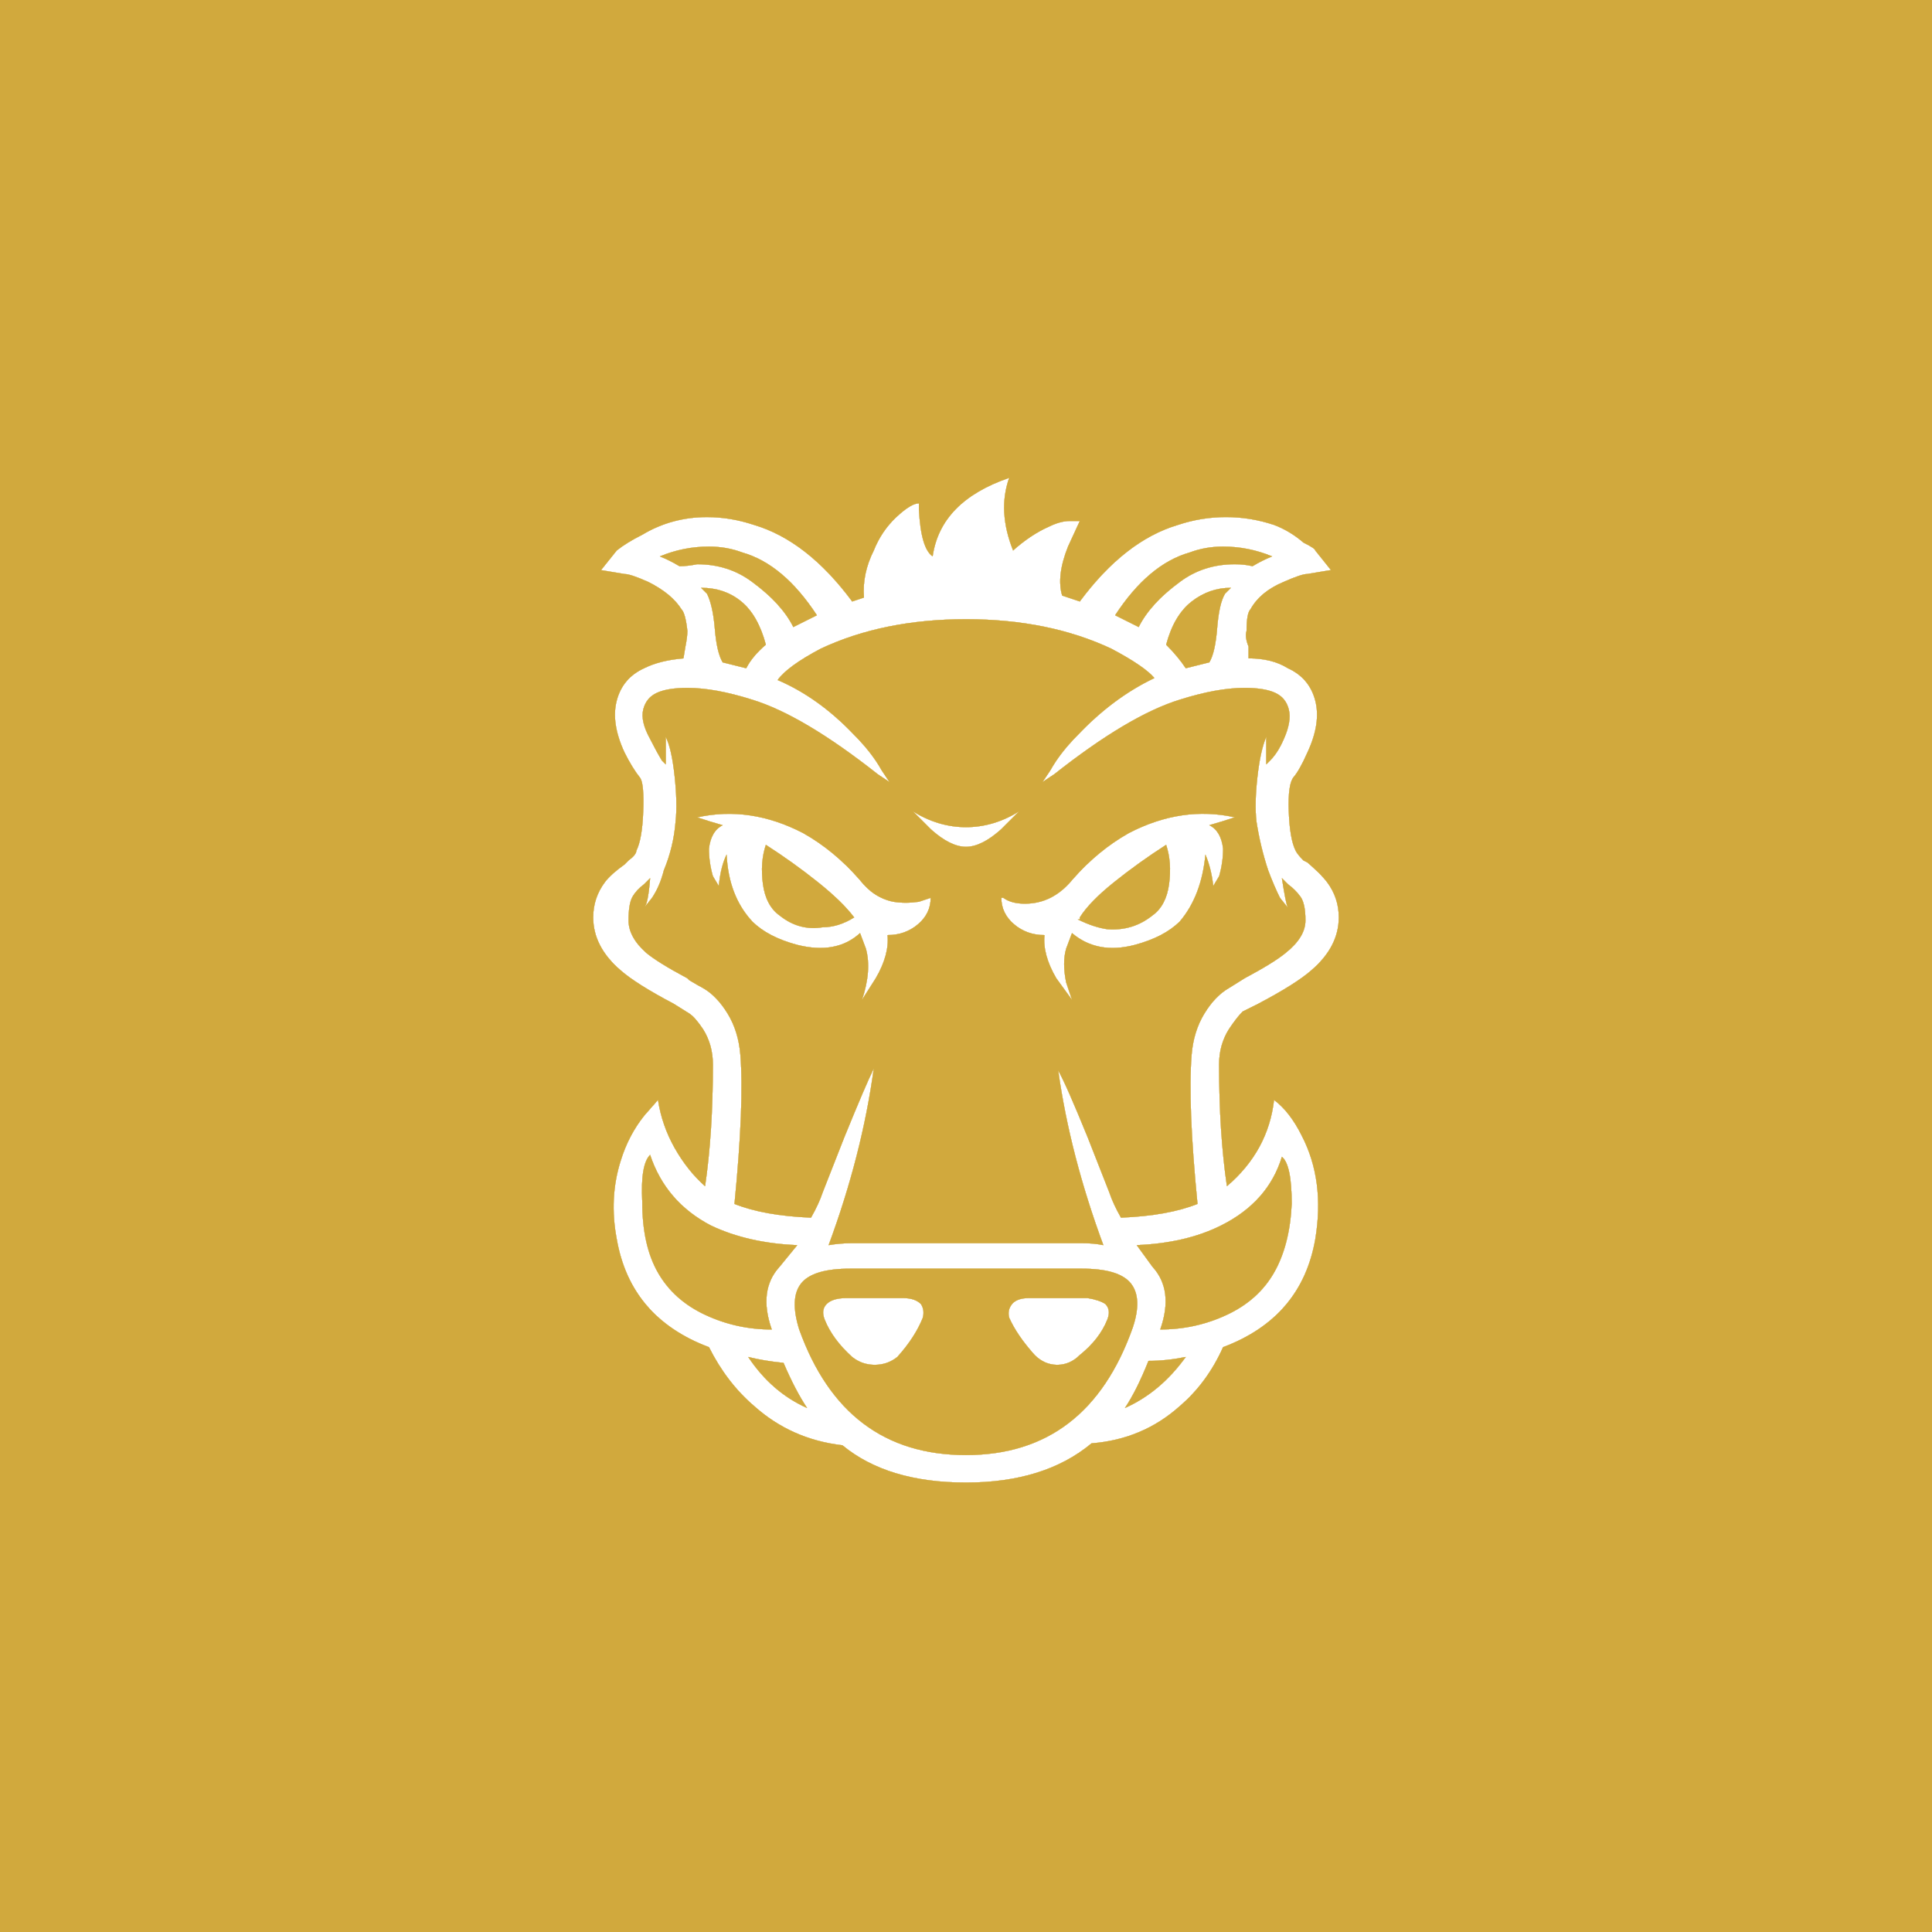
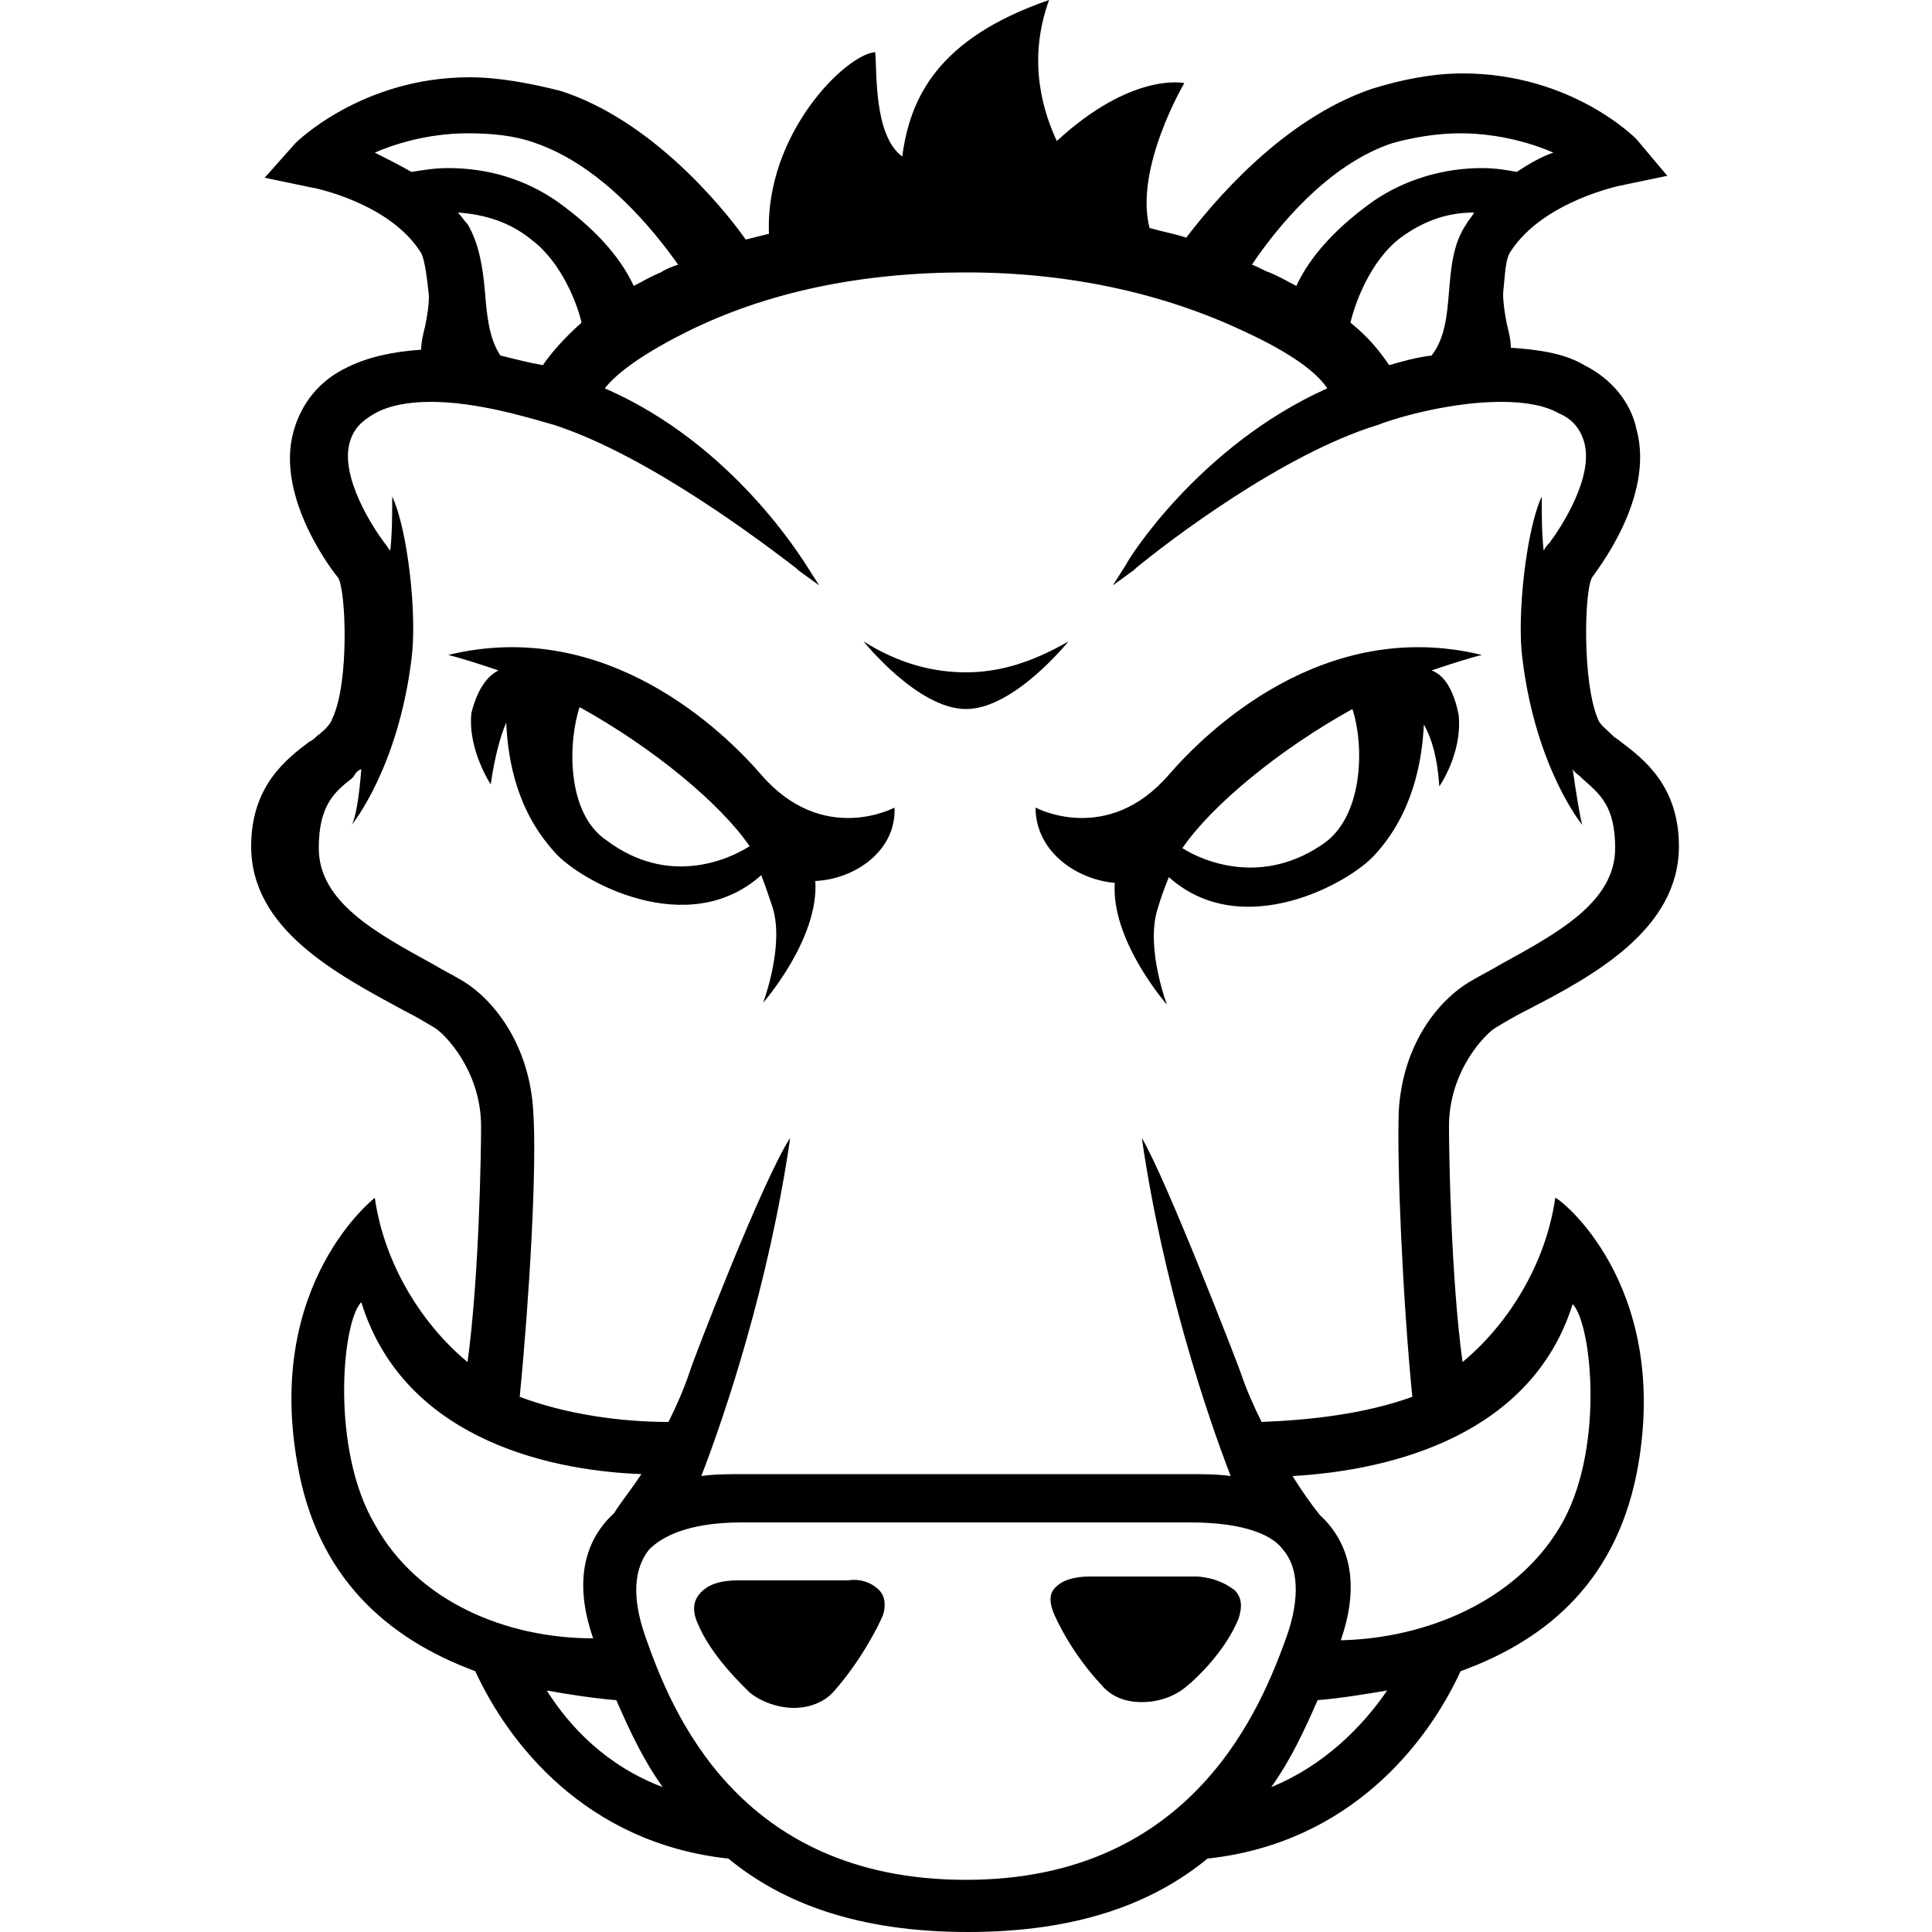
- <svg xmlns="http://www.w3.org/2000/svg" version="1.1" id="Capa_1" x="0px" y="0px" width="100px" height="100px" viewBox="0 0 100 100" enable-background="new 0 0 100 100" xml:space="preserve">
-   <defs>
-     <filter id="Adobe_OpacityMaskFilter" filterUnits="userSpaceOnUse" x="0" y="0" width="100" height="100">
-       <feFlood style="flood-color:white;flood-opacity:1" result="back" />
-       <feBlend in="SourceGraphic" in2="back" mode="normal" />
-     </filter>
-   </defs>
-   <mask maskUnits="userSpaceOnUse" x="0" y="0" width="100" height="100" id="SVGID_1_">
-     <g filter="url(#Adobe_OpacityMaskFilter)">
-       <g>
-         <path d="M65.945,56.932c0.542,0.406,1.016,1.016,1.422,1.828c0.813,1.558,1.05,3.352,0.711,5.383     c-0.474,2.708-2.065,4.57-4.773,5.586c-0.542,1.219-1.286,2.234-2.234,3.047c-1.286,1.151-2.81,1.794-4.57,1.93     c-1.625,1.354-3.792,2.031-6.5,2.031s-4.841-0.644-6.398-1.93c-1.761-0.203-3.284-0.88-4.57-2.031     c-0.948-0.813-1.727-1.828-2.336-3.047c-2.708-1.016-4.3-2.878-4.773-5.586c-0.271-1.422-0.203-2.776,0.203-4.063     c0.271-0.88,0.677-1.659,1.219-2.336l0.711-0.813c0.136,0.88,0.423,1.71,0.863,2.488s0.965,1.438,1.574,1.98     c0.271-1.828,0.406-3.927,0.406-6.297c0-0.678-0.169-1.287-0.508-1.828c-0.271-0.406-0.508-0.678-0.711-0.813l-0.813-0.508     c-1.286-0.678-2.2-1.252-2.742-1.727c-0.948-0.813-1.422-1.727-1.422-2.742c0-0.677,0.203-1.287,0.609-1.828     c0.203-0.271,0.542-0.576,1.016-0.914l0.203-0.203c0.271-0.203,0.406-0.373,0.406-0.508c0.203-0.406,0.321-1.083,0.355-2.031     s-0.017-1.523-0.152-1.727c-0.271-0.338-0.542-0.779-0.813-1.32c-0.474-1.016-0.609-1.913-0.406-2.691s0.677-1.337,1.422-1.676     c0.542-0.271,1.219-0.44,2.031-0.508l0.102-0.609c0.067-0.338,0.102-0.609,0.102-0.813c-0.067-0.609-0.169-0.982-0.305-1.117     c-0.339-0.542-0.914-1.016-1.727-1.422c-0.609-0.271-1.016-0.406-1.219-0.406l-1.219-0.203l0.813-1.016     c0.339-0.271,0.778-0.542,1.32-0.813c1.016-0.609,2.133-0.914,3.352-0.914c0.813,0,1.625,0.135,2.438,0.406     c1.828,0.542,3.521,1.862,5.078,3.961l0.609-0.203c-0.067-0.813,0.102-1.625,0.508-2.438c0.271-0.677,0.66-1.252,1.168-1.727     s0.897-0.711,1.168-0.711v0.305c0.067,1.354,0.305,2.167,0.711,2.438c0.271-1.896,1.591-3.25,3.961-4.063     c-0.406,1.151-0.339,2.404,0.203,3.758c0.609-0.542,1.219-0.948,1.828-1.219c0.406-0.203,0.778-0.305,1.117-0.305h0.508     l-0.609,1.32c-0.406,1.016-0.508,1.862-0.305,2.539l0.914,0.305c1.558-2.099,3.25-3.419,5.078-3.961     c0.813-0.271,1.642-0.406,2.488-0.406s1.676,0.135,2.488,0.406c0.542,0.203,1.05,0.508,1.523,0.914     c0.406,0.203,0.609,0.338,0.609,0.406l0.813,1.016l-1.219,0.203c-0.203,0-0.609,0.135-1.219,0.406     c-0.813,0.338-1.388,0.813-1.727,1.422c-0.136,0.135-0.203,0.508-0.203,1.117c-0.067,0.203-0.034,0.474,0.102,0.813v0.609     c0.813,0,1.489,0.169,2.031,0.508c0.745,0.338,1.219,0.897,1.422,1.676s0.067,1.676-0.406,2.691     c-0.271,0.609-0.508,1.033-0.711,1.27s-0.288,0.83-0.254,1.777s0.152,1.625,0.355,2.031c0.067,0.135,0.203,0.305,0.406,0.508     l0.203,0.102c0.474,0.406,0.813,0.745,1.016,1.016c0.406,0.542,0.609,1.151,0.609,1.828c0,1.016-0.474,1.93-1.422,2.742     c-0.542,0.474-1.456,1.049-2.742,1.727l-0.813,0.406c-0.203,0.203-0.44,0.508-0.711,0.914c-0.339,0.541-0.508,1.15-0.508,1.828     c0,2.37,0.136,4.469,0.406,6.297C64.93,60.182,65.742,58.692,65.945,56.932z M36.391,51.143c0.474,0.271,0.897,0.711,1.27,1.32     s0.593,1.32,0.66,2.133c0.136,1.692,0.034,4.266-0.305,7.719c1.016,0.406,2.336,0.644,3.961,0.711     c0.271-0.474,0.474-0.914,0.609-1.32l1.117-2.844c0.745-1.828,1.253-3.013,1.523-3.555c-0.406,2.979-1.185,6.026-2.336,9.141     c0.406-0.067,0.813-0.102,1.219-0.102h11.883c0.406,0,0.778,0.034,1.117,0.102c-1.151-3.114-1.93-6.128-2.336-9.039     c0.271,0.474,0.778,1.625,1.523,3.453l1.117,2.844c0.136,0.406,0.339,0.847,0.609,1.32c1.625-0.067,2.945-0.305,3.961-0.711     c-0.339-3.453-0.44-6.026-0.305-7.719c0.067-0.813,0.288-1.523,0.66-2.133s0.796-1.049,1.27-1.32l0.813-0.508     c1.016-0.542,1.727-0.982,2.133-1.32c0.677-0.542,1.016-1.1,1.016-1.676s-0.085-0.982-0.254-1.219s-0.39-0.457-0.66-0.66     l-0.305-0.305c0.136,0.88,0.237,1.388,0.305,1.523l-0.406-0.508c-0.203-0.406-0.406-0.88-0.609-1.422     c-0.271-0.813-0.474-1.659-0.609-2.539c-0.067-0.609-0.051-1.371,0.051-2.285s0.254-1.608,0.457-2.082v1.422l0.203-0.203     c0.271-0.271,0.508-0.643,0.711-1.117c0.271-0.609,0.355-1.117,0.254-1.523s-0.339-0.694-0.711-0.863s-0.897-0.254-1.574-0.254     c-0.948,0-2.065,0.203-3.352,0.609c-1.761,0.542-3.927,1.828-6.5,3.859l-0.609,0.406l0.406-0.609     c0.339-0.609,0.813-1.219,1.422-1.828c1.219-1.287,2.539-2.268,3.961-2.945c-0.339-0.406-1.083-0.914-2.234-1.523     c-2.167-1.016-4.672-1.523-7.516-1.523s-5.349,0.508-7.516,1.523c-1.151,0.609-1.896,1.151-2.234,1.625     c1.422,0.609,2.742,1.557,3.961,2.844c0.609,0.609,1.083,1.219,1.422,1.828l0.406,0.609l-0.609-0.406     c-2.573-2.031-4.739-3.318-6.5-3.859c-1.286-0.406-2.403-0.609-3.352-0.609c-0.677,0-1.202,0.084-1.574,0.254     s-0.609,0.457-0.711,0.863s0.017,0.914,0.355,1.523c0.203,0.406,0.406,0.779,0.609,1.117l0.203,0.203v-1.422     c0.203,0.406,0.355,1.083,0.457,2.031s0.118,1.727,0.051,2.336c-0.067,0.88-0.271,1.727-0.609,2.539     c-0.136,0.542-0.339,1.016-0.609,1.422l-0.406,0.508c0.136-0.135,0.237-0.643,0.305-1.523l-0.305,0.305     c-0.271,0.203-0.474,0.423-0.609,0.66s-0.203,0.643-0.203,1.219s0.305,1.134,0.914,1.676c0.406,0.338,1.117,0.779,2.133,1.32     l0.102,0.102C36.019,50.939,36.255,51.074,36.391,51.143z M34.055,65.869c0.542,0.948,1.354,1.676,2.438,2.184     s2.234,0.762,3.453,0.762c-0.474-1.354-0.339-2.438,0.406-3.25l0.914-1.117c-1.692-0.067-3.183-0.406-4.469-1.016     c-1.558-0.813-2.606-2.031-3.148-3.656c-0.339,0.339-0.474,1.151-0.406,2.438C33.242,63.702,33.513,64.921,34.055,65.869z      M35.172,29.307c0.271,0,0.575-0.034,0.914-0.102c1.083,0,2.031,0.305,2.844,0.914c1.016,0.745,1.727,1.523,2.133,2.336     l1.219-0.609c-1.151-1.76-2.438-2.844-3.859-3.25c-0.542-0.203-1.117-0.305-1.727-0.305c-0.88,0-1.727,0.169-2.539,0.508     C34.495,28.934,34.833,29.104,35.172,29.307z M36.695,43.932c0.067-0.609,0.305-1.016,0.711-1.219     c-0.474-0.135-0.914-0.271-1.32-0.406c1.828-0.406,3.656-0.135,5.484,0.813c1.083,0.609,2.065,1.422,2.945,2.438     c0.474,0.609,1.05,0.982,1.727,1.117c0.406,0.068,0.847,0.068,1.32,0l0.609-0.203c0,0.542-0.22,0.999-0.66,1.371     S46.547,48.4,45.938,48.4c0.067,0.677-0.136,1.422-0.609,2.234l-0.711,1.117c0.339-1.016,0.406-1.896,0.203-2.641l-0.305-0.813     c-0.813,0.745-1.896,0.948-3.25,0.609c-1.016-0.271-1.794-0.677-2.336-1.219c-0.813-0.88-1.253-2.031-1.32-3.453     c-0.203,0.406-0.339,0.948-0.406,1.625l-0.305-0.508C36.763,44.879,36.695,44.406,36.695,43.932z M39.641,33.369     c-0.271-1.016-0.694-1.76-1.27-2.234s-1.27-0.711-2.082-0.711l0.305,0.305c0.203,0.406,0.339,1.016,0.406,1.828     s0.203,1.388,0.406,1.727l1.219,0.305C38.828,34.182,39.167,33.775,39.641,33.369z M38.727,70.236     c0.813,1.219,1.828,2.099,3.047,2.641c-0.406-0.609-0.813-1.388-1.219-2.336C39.878,70.474,39.269,70.372,38.727,70.236z      M39.641,43.729c-0.203,0.609-0.254,1.287-0.152,2.031s0.39,1.287,0.863,1.625c0.677,0.542,1.422,0.745,2.234,0.609     c0.542,0,1.083-0.169,1.625-0.508c-0.406-0.542-1.032-1.151-1.879-1.828S40.589,44.338,39.641,43.729z M50,75.314     c4.198,0,7.075-2.2,8.633-6.602c0.339-1.016,0.305-1.777-0.102-2.285s-1.253-0.762-2.539-0.762H44.008     c-1.286,0-2.133,0.254-2.539,0.762s-0.44,1.304-0.102,2.387C42.925,73.147,45.802,75.314,50,75.314z M47.664,67.494     c-0.203-0.203-0.508-0.305-0.914-0.305h-2.945c-0.474,0-0.813,0.102-1.016,0.305s-0.237,0.474-0.102,0.813     c0.271,0.677,0.745,1.32,1.422,1.93c0.339,0.271,0.728,0.406,1.168,0.406s0.829-0.136,1.168-0.406     c0.609-0.677,1.05-1.354,1.32-2.031C47.833,67.935,47.8,67.697,47.664,67.494z M47.258,42.002l0.914,0.914     c0.677,0.609,1.286,0.914,1.828,0.914s1.151-0.305,1.828-0.914l0.914-0.914c-0.88,0.542-1.794,0.813-2.742,0.813     S48.138,42.543,47.258,42.002z M54.063,48.4c-0.609,0-1.134-0.186-1.574-0.559s-0.66-0.83-0.66-1.371h0.102     c0.271,0.203,0.644,0.305,1.117,0.305c0.948,0,1.761-0.406,2.438-1.219c0.88-1.016,1.862-1.828,2.945-2.438     c1.828-0.948,3.656-1.219,5.484-0.813c-0.406,0.135-0.847,0.271-1.32,0.406c0.406,0.203,0.644,0.609,0.711,1.219     c0,0.474-0.067,0.948-0.203,1.422l-0.305,0.508c-0.067-0.609-0.203-1.151-0.406-1.625c-0.136,1.422-0.575,2.573-1.32,3.453     c-0.542,0.542-1.32,0.948-2.336,1.219c-1.286,0.338-2.37,0.135-3.25-0.609l-0.305,0.813c-0.136,0.474-0.136,1.049,0,1.727     l0.305,0.914l-0.813-1.117C54.198,49.822,53.995,49.078,54.063,48.4z M57.211,67.494c-0.203-0.136-0.508-0.237-0.914-0.305H53.25     c-0.406,0-0.694,0.102-0.863,0.305s-0.22,0.44-0.152,0.711c0.271,0.609,0.711,1.253,1.32,1.93     c0.339,0.339,0.728,0.508,1.168,0.508s0.829-0.169,1.168-0.508c0.677-0.542,1.151-1.151,1.422-1.828     C57.448,67.968,57.414,67.697,57.211,67.494z M55.891,47.486v0.102h-0.102c0.542,0.271,1.05,0.44,1.523,0.508     c0.88,0.068,1.659-0.169,2.336-0.711c0.474-0.338,0.762-0.88,0.863-1.625s0.051-1.422-0.152-2.031     c-0.948,0.609-1.845,1.252-2.691,1.93S56.229,46.945,55.891,47.486z M61.578,28.596c-1.422,0.406-2.708,1.49-3.859,3.25     l1.219,0.609c0.406-0.813,1.117-1.591,2.133-2.336c0.813-0.609,1.761-0.914,2.844-0.914c0.339,0,0.644,0.034,0.914,0.102     c0.339-0.203,0.677-0.373,1.016-0.508c-0.813-0.338-1.659-0.508-2.539-0.508C62.695,28.291,62.12,28.393,61.578,28.596z      M58.227,72.877c1.219-0.542,2.269-1.422,3.148-2.641c-0.677,0.136-1.32,0.203-1.93,0.203     C59.039,71.455,58.633,72.268,58.227,72.877z M65.945,65.869c0.542-0.948,0.847-2.133,0.914-3.555     c0-1.354-0.169-2.167-0.508-2.438c-0.474,1.558-1.523,2.742-3.148,3.555c-1.219,0.609-2.675,0.948-4.367,1.016l0.813,1.117     c0.745,0.813,0.88,1.896,0.406,3.25c1.219,0,2.37-0.254,3.453-0.762S65.403,66.817,65.945,65.869z M63.711,30.424     c-0.745,0-1.422,0.237-2.031,0.711s-1.05,1.219-1.32,2.234c0.406,0.406,0.745,0.813,1.016,1.219l1.219-0.305     c0.203-0.338,0.339-0.931,0.406-1.777s0.203-1.439,0.406-1.777L63.711,30.424z" />
-       </g>
-     </g>
-   </mask>
-   <rect mask="url(#SVGID_1_)" fill="#D1A93D" width="100" height="100" />
-   <defs>
-     <filter id="Adobe_OpacityMaskFilter_1_" filterUnits="userSpaceOnUse" x="120" y="0" width="100" height="100">
-       <feFlood style="flood-color:white;flood-opacity:1" result="back" />
-       <feBlend in="SourceGraphic" in2="back" mode="normal" />
-     </filter>
-   </defs>
-   <mask maskUnits="userSpaceOnUse" x="120" y="0" width="100" height="100" id="SVGID_2_">
-     <g filter="url(#Adobe_OpacityMaskFilter_1_)">
-       <g>
-         <path d="M150.5,27.986h39l-3.555,40.219L170,73.486l-15.945-5.281L150.5,27.986z M181.781,40.986l0.508-4.875h-24.477     l1.219,14.828h16.961l-0.609,6.297L170,58.658l-5.484-1.422l-0.305-3.859h-4.875l0.609,7.719l10.156,2.742l9.953-2.742     l1.32-15.133h-17.773l-0.508-4.977H181.781z" />
-       </g>
-     </g>
-   </mask>
-   <rect x="120" mask="url(#SVGID_2_)" fill="#D1A93D" width="100" height="100" />
-   <defs>
-     <filter id="Adobe_OpacityMaskFilter_2_" filterUnits="userSpaceOnUse" x="240" y="0" width="100" height="100">
-       <feFlood style="flood-color:white;flood-opacity:1" result="back" />
-       <feBlend in="SourceGraphic" in2="back" mode="normal" />
-     </filter>
-   </defs>
-   <mask maskUnits="userSpaceOnUse" x="240" y="0" width="100" height="100" id="SVGID_3_">
-     <g filter="url(#Adobe_OpacityMaskFilter_2_)">
-       <g>
-         <path d="M270.5,27.986h39l-3.555,40.219L290,73.486l-15.945-5.281L270.5,27.986z M302.289,36.111h-24.578l0.609,4.773h12.492     l-12.086,5.078l0.406,4.672h16.859l-0.406,6.297l-5.484,1.523l-5.383-1.32l-0.305-3.859h-4.977l0.609,7.516l10.055,2.945     l9.953-2.945l1.32-14.828h-11.273l11.68-5.078L302.289,36.111z" />
-       </g>
-     </g>
-   </mask>
-   <rect x="240" mask="url(#SVGID_3_)" fill="#D1A93D" width="100" height="100" />
-   <defs>
-     <filter id="Adobe_OpacityMaskFilter_3_" filterUnits="userSpaceOnUse" x="360" y="0" width="100" height="100">
-       <feFlood style="flood-color:white;flood-opacity:1" result="back" />
-       <feBlend in="SourceGraphic" in2="back" mode="normal" />
-     </filter>
-   </defs>
-   <mask maskUnits="userSpaceOnUse" x="360" y="0" width="100" height="100" id="SVGID_4_">
-     <g filter="url(#Adobe_OpacityMaskFilter_3_)">
-       <g>
-         <path d="M427.875,27.986c1.354,0,2.505,0.474,3.453,1.422s1.422,2.099,1.422,3.453v35.75c0,1.354-0.474,2.505-1.422,3.453     s-2.099,1.422-3.453,1.422h-35.75c-1.354,0-2.505-0.474-3.453-1.422s-1.422-2.099-1.422-3.453v-35.75     c0-1.354,0.474-2.505,1.422-3.453s2.099-1.422,3.453-1.422H427.875z M412.031,63.432V48.908h-4.266v14.523     c0,1.016-0.203,1.71-0.609,2.082s-0.965,0.559-1.676,0.559s-1.27-0.203-1.676-0.609c-0.339-0.271-0.711-0.778-1.117-1.523     l-3.453,2.031c1.219,2.641,3.352,3.961,6.398,3.961c1.964,0,3.521-0.542,4.672-1.625S412.031,65.599,412.031,63.432z      M422.086,69.932c2.099,0,3.809-0.524,5.129-1.574s1.98-2.522,1.98-4.418c0-1.692-0.474-3.047-1.422-4.063     c-0.88-0.88-2.302-1.761-4.266-2.641l-1.016-0.406c-1.016-0.474-1.71-0.88-2.082-1.219s-0.559-0.795-0.559-1.371     s0.187-1.033,0.559-1.371s0.863-0.508,1.473-0.508s1.134,0.135,1.574,0.406s0.829,0.744,1.168,1.422l3.352-2.133     c-0.677-1.219-1.507-2.099-2.488-2.641s-2.184-0.813-3.605-0.813c-1.896,0-3.419,0.542-4.57,1.625     c-1.151,1.084-1.727,2.438-1.727,4.063s0.474,2.979,1.422,4.063c0.813,0.88,2.065,1.659,3.758,2.336l1.016,0.508     c1.219,0.542,1.997,0.948,2.336,1.219c0.542,0.406,0.813,0.931,0.813,1.574s-0.271,1.168-0.813,1.574s-1.253,0.609-2.133,0.609     c-1.692,0-3.081-0.88-4.164-2.641l-3.453,2.031c0.677,1.286,1.625,2.336,2.844,3.148     C418.565,69.525,420.19,69.932,422.086,69.932z" />
-       </g>
-     </g>
-   </mask>
-   <rect x="360" mask="url(#SVGID_4_)" fill="#D1A93D" width="100" height="100" />
-   <rect x="480" fill="#D1A93D" width="100" height="100" />
+ <svg xmlns="http://www.w3.org/2000/svg" version="1.1" id="Capa_1" x="0px" y="0px" viewBox="0 0 100 100" style="enable-background:new 0 0 100 100;" xml:space="preserve">
  <g>
-     <path d="M530,25.549c4.536,0,8.734,1.134,12.594,3.402s6.923,5.332,9.191,9.191s3.402,8.057,3.402,12.594   c0,4.537-1.134,8.734-3.402,12.594s-5.332,6.923-9.191,9.191s-8.058,3.402-12.594,3.402s-8.734-1.134-12.594-3.402   s-6.923-5.332-9.191-9.191s-3.402-8.057-3.402-12.594c0-4.537,1.134-8.734,3.402-12.594s5.332-6.923,9.191-9.191   S525.464,25.549,530,25.549z M507.352,50.736c0,4.4,1.168,8.43,3.504,12.086s5.434,6.433,9.293,8.328l-10.867-29.656   C507.995,44.406,507.352,47.486,507.352,50.736z M533.148,40.072l8.125,24.375l2.438-8.023c0.542-1.828,0.914-3.115,1.117-3.859   c0.339-1.15,0.508-2.133,0.508-2.945c0-1.287-0.203-2.505-0.609-3.656c-0.271-0.745-0.711-1.625-1.32-2.641l-0.305-0.406   c-0.609-1.083-1.05-1.896-1.32-2.438c-0.406-0.88-0.609-1.693-0.609-2.438c0-1.083,0.372-2.031,1.117-2.844   s1.659-1.219,2.742-1.219l0.305,0.102c-2.099-1.896-4.452-3.369-7.059-4.418s-5.366-1.574-8.277-1.574   c-3.859,0-7.465,0.914-10.816,2.742s-6.043,4.299-8.074,7.414l1.422,0.102c1.016,0,2.336-0.068,3.961-0.203l2.031-0.102   c0.406,0,0.694,0.135,0.863,0.406s0.203,0.576,0.102,0.914s-0.355,0.508-0.762,0.508l-2.641,0.203l8.328,24.578l4.875-14.828   l-3.453-9.648l-2.438-0.305c-0.339,0-0.575-0.152-0.711-0.457s-0.118-0.609,0.051-0.914s0.457-0.457,0.863-0.457l2.133,0.102   c1.625,0.135,2.911,0.203,3.859,0.203s2.234-0.068,3.859-0.203l2.133-0.102c0.339,0,0.609,0.135,0.813,0.406   s0.237,0.576,0.102,0.914s-0.406,0.508-0.813,0.508C534.808,39.937,533.961,40.004,533.148,40.072z M530,73.385   c2.573,0,5.078-0.44,7.516-1.32l-0.203-0.305l-6.906-19.094l-6.805,19.805C525.7,73.08,527.833,73.385,530,73.385z M541.375,70.338   c3.453-2.031,6.195-4.773,8.227-8.227s3.047-7.244,3.047-11.375c0-3.859-0.914-7.482-2.742-10.867   c0.067,0.745,0.102,1.523,0.102,2.336c0,2.505-0.575,5.213-1.727,8.125L541.375,70.338z" />
+     <path d="M84.8,75.8c-1,5.8-4.5,9-9.2,10.7c-1.7,3.7-5.7,8.9-13.1,9.7c-2.8,2.3-6.7,3.8-12.4,3.8h0c-5.7,0-9.6-1.5-12.4-3.8   c-7.4-0.8-11.4-6-13.1-9.7c-4.6-1.7-8.2-4.9-9.2-10.7c-1.7-9.4,4-13.8,4-13.8c0.5,3.5,2.5,6.6,4.8,8.5c0.6-4.4,0.7-10.8,0.7-12.2   c0-2.9-1.9-4.8-2.4-5.1c-0.5-0.3-1-0.6-1.6-0.9c-3.5-1.9-7.9-4.2-7.9-8.5c0-3.1,1.8-4.5,3-5.4c0.2-0.1,0.3-0.2,0.4-0.3   c0.4-0.3,0.7-0.6,0.8-0.9c0.9-1.9,0.7-6.7,0.3-7.3c-0.1-0.1-3.3-4.1-2.3-7.6c0.4-1.4,1.3-2.6,2.8-3.3c1-0.5,2.3-0.8,3.8-0.9   c0-0.4,0.1-0.8,0.2-1.2c0.1-0.5,0.2-1,0.2-1.6c-0.1-0.9-0.2-1.8-0.4-2.2c-1.6-2.6-5.6-3.4-5.7-3.4l-2.4-0.5l1.6-1.8   c0,0,3.4-3.4,9-3.4c1.5,0,3.1,0.3,4.7,0.7c4.7,1.5,8.4,6,9.6,7.7c0.4-0.1,0.8-0.2,1.2-0.3c-0.2-5.2,4-9.3,5.5-9.4   c0.1,0.9-0.1,4.3,1.4,5.4C47.1,5.1,48.5,2,54.3,0c-1.2,3.3-0.2,6,0.4,7.3c3.9-3.6,6.6-3,6.6-3s-2.6,4.4-1.8,7.5   c0.7,0.2,1.3,0.3,1.9,0.5c1.3-1.7,4.9-6.1,9.6-7.7c1.6-0.5,3.2-0.8,4.7-0.8c5.7,0,9,3.4,9,3.4l1.6,1.9l-2.4,0.5c0,0-4,0.8-5.7,3.4   c-0.3,0.4-0.3,1.3-0.4,2.2c0,0.5,0.1,1.1,0.2,1.6c0.1,0.4,0.2,0.8,0.2,1.2c1.5,0.1,2.8,0.3,3.8,0.9c1.4,0.7,2.4,1.9,2.7,3.3   c1,3.6-2.2,7.5-2.3,7.7c-0.4,0.7-0.5,5.4,0.3,7.3c0.1,0.3,0.4,0.5,0.8,0.9c0.1,0.1,0.3,0.2,0.4,0.3c1.2,0.9,3,2.3,3,5.4   c0,4.3-4.4,6.7-7.9,8.5c-0.6,0.3-1.1,0.6-1.6,0.9c-0.5,0.3-2.4,2.2-2.4,5.1c0,1.4,0.1,7.8,0.7,12.2c2.3-1.9,4.3-5,4.8-8.5   C80.7,62,86.4,66.4,84.8,75.8z M27.6,57.5c0.2,2.9-0.2,9.7-0.7,14.8c2.4,0.9,5.2,1.3,7.7,1.3c0.4-0.8,0.8-1.7,1.1-2.6   c0.1-0.4,3.8-10,5.2-12.1c-1.1,7.6-3.4,14.4-4.6,17.5c0.7-0.1,1.4-0.1,2.3-0.1h22.8c0.9,0,1.6,0,2.3,0.1c-1.2-3.1-3.5-9.9-4.6-17.5   c1.3,2.2,5,11.8,5.1,12.1c0.3,0.9,0.7,1.8,1.1,2.6c2.5-0.1,5.3-0.4,7.8-1.3c-0.5-5.1-0.8-12-0.7-14.8c0.2-3.4,2-5.7,3.7-6.7   c0.5-0.3,1.1-0.6,1.6-0.9c2.9-1.6,5.9-3.2,5.9-6c0-2.2-0.8-2.8-1.7-3.6l-0.1-0.1c-0.1-0.1-0.3-0.2-0.4-0.4c0.2,1.4,0.4,2.6,0.5,2.9   c0,0-2.4-2.9-3.1-8.6c-0.3-2.2,0.2-6.7,1-8.4c0,1,0,1.9,0.1,2.8c0.1-0.2,0.2-0.3,0.3-0.4c0.6-0.8,2.3-3.4,1.8-5.2   c-0.2-0.7-0.6-1.2-1.3-1.5c-0.7-0.4-1.7-0.6-3-0.6c-2.4,0-5.1,0.7-6.4,1.2c-4.9,1.5-10.8,6-12.5,7.4c0,0-0.1,0.1-0.1,0.1l-1.1,0.8   l0.7-1.1c0-0.1,3.7-6.1,10.4-9.1c-0.4-0.6-1.4-1.6-4.2-2.9c-4.2-2-9.1-3.1-14.5-3.1c-5.4,0-10.3,1-14.5,3.1   c-2.8,1.4-3.8,2.4-4.2,2.9c6.7,2.9,10.3,9,10.4,9.1l0.7,1.1l-1.1-0.8c0,0,0,0-0.1-0.1c-1.7-1.3-7.6-5.8-12.5-7.4   c-1.4-0.4-4-1.2-6.4-1.2c-1.2,0-2.2,0.2-2.9,0.6c-0.7,0.4-1.1,0.8-1.3,1.5c-0.5,1.8,1.2,4.4,1.8,5.2c0.1,0.1,0.2,0.3,0.3,0.4   c0.1-0.9,0.1-1.9,0.1-2.8c0.8,1.7,1.3,6.1,1,8.4c-0.7,5.7-3.1,8.6-3.1,8.6c0.2-0.3,0.4-1.5,0.5-2.9c-0.2,0.1-0.3,0.2-0.4,0.4   l-0.1,0.1c-0.9,0.7-1.7,1.4-1.7,3.6c0,2.8,3,4.4,5.9,6c0.5,0.3,1.1,0.6,1.6,0.9C25.6,51.8,27.4,54.1,27.6,57.5z M30.7,84.8   c-0.9-2.6-0.6-4.7,0.8-6.2l0.3-0.3c0.3-0.5,0.8-1.1,1.4-2c-5.3-0.2-12.4-2.1-14.5-8.9c-1,1-1.6,7.6,0.7,11.5   C21.6,82.9,26.2,84.8,30.7,84.8z M23.2,8.7c2.1,0,4,0.6,5.6,1.7c2.4,1.7,3.5,3.3,4,4.4c0.4-0.2,0.9-0.5,1.4-0.7   c0.3-0.2,0.6-0.3,0.9-0.4c-1.2-1.7-3.9-5.1-7.4-6.3c-1.1-0.4-2.3-0.5-3.5-0.5c-2.1,0-3.9,0.6-4.8,1c0.6,0.3,1.2,0.6,1.9,1   C21.9,8.8,22.5,8.7,23.2,8.7z M25.8,34.7L25.8,34.7c-0.9-0.3-1.8-0.6-2.6-0.8c8.2-2,14.3,4,16.2,6.2c3.2,3.7,6.9,1.7,6.9,1.7   c0.1,2.2-2,3.7-4.1,3.8c0.2,3-2.7,6.3-2.7,6.3s1.1-2.9,0.5-4.9c-0.2-0.6-0.4-1.2-0.6-1.7c-3.8,3.4-9.4,0.3-10.7-1.2   c-1.9-2.1-2.4-4.6-2.5-6.7c-0.3,0.7-0.6,1.8-0.8,3.2c0,0-1.2-1.8-1-3.7C24.6,36.1,25,35.1,25.8,34.7z M27.5,12.4   c-1.1-0.9-2.4-1.3-3.8-1.4c0.2,0.2,0.3,0.4,0.5,0.6c0.6,1,0.8,2.3,0.9,3.5c0.1,1.2,0.2,2.4,0.8,3.3c0.8,0.2,1.6,0.4,2.2,0.5   c0.4-0.6,1.1-1.4,2-2.2C29.9,15.8,29.1,13.6,27.5,12.4z M34.3,92.5c-1-1.4-1.7-2.9-2.4-4.5c-1.2-0.1-2.5-0.3-3.6-0.5   C29.5,89.4,31.4,91.4,34.3,92.5z M31.4,43.5c3.2,2.4,6.3,1,7.4,0.3c-1.5-2.2-5-5.1-8.8-7.2C29.4,38.4,29.3,42.1,31.4,43.5z    M66.6,84.7c0.7-2,0.6-3.6-0.2-4.5c-0.5-0.7-1.9-1.4-4.8-1.4H38.4c-2.9,0-4.2,0.8-4.8,1.4c-0.8,1-0.9,2.5-0.2,4.5   c1.3,3.7,4.7,12.6,16.6,12.6C61.8,97.3,65.3,88.3,66.6,84.7z M45.5,82.3c0.4,0.4,0.3,1,0.2,1.3c-0.2,0.5-1.1,2.3-2.5,3.9   c-0.5,0.6-1.3,0.9-2.1,0.9c-0.8,0-1.7-0.3-2.3-0.8c-0.4-0.4-2-1.9-2.7-3.6c-0.3-0.7-0.2-1.2,0.2-1.6c0.3-0.3,0.8-0.6,1.9-0.6h5.7   C44.5,81.7,45.1,81.9,45.5,82.3z M44.7,33.2c1.9,1.2,3.7,1.6,5.3,1.6c1.7,0,3.4-0.5,5.3-1.6c0,0-2.8,3.5-5.3,3.5h0   C47.5,36.7,44.7,33.2,44.7,33.2z M53.6,41.8c0,0,3.7,2,6.9-1.7c1.9-2.2,8-8.2,16.2-6.2c-0.8,0.2-1.7,0.5-2.6,0.8h0   c0.8,0.3,1.2,1.3,1.4,2.3c0.2,2-1,3.7-1,3.7c-0.1-1.5-0.4-2.5-0.8-3.2c-0.1,2-0.6,4.6-2.5,6.7c-1.3,1.5-6.9,4.6-10.7,1.2   c-0.2,0.5-0.4,1-0.6,1.7c-0.6,2,0.5,4.9,0.5,4.9s-2.9-3.3-2.7-6.3C55.6,45.5,53.6,44,53.6,41.8z M63.9,82.3   c0.4,0.4,0.4,0.9,0.2,1.5c-0.7,1.7-2.2,3.1-2.7,3.5c-0.6,0.5-1.4,0.8-2.3,0.8c-0.9,0-1.6-0.3-2.1-0.9c-1.5-1.6-2.3-3.3-2.5-3.8   c-0.1-0.3-0.3-0.9,0.2-1.3c0.3-0.3,0.9-0.5,1.7-0.5H62C63.1,81.7,63.6,82.1,63.9,82.3z M61.2,43.9c1.1,0.7,4.2,2,7.4-0.3   c2-1.5,2-5.1,1.4-6.9C66.2,38.8,62.7,41.7,61.2,43.9z M64.8,13.7c0.3,0.1,0.6,0.3,0.9,0.4c0.5,0.2,1,0.5,1.4,0.7   c0.5-1.1,1.6-2.7,4-4.4c1.6-1.1,3.6-1.7,5.6-1.7c0.7,0,1.3,0.1,1.8,0.2c0.6-0.4,1.3-0.8,1.9-1c-0.9-0.4-2.7-1-4.8-1   c-1.2,0-2.4,0.2-3.5,0.5C68.7,8.5,66,11.9,64.8,13.7z M71.8,87.5c-1.2,0.2-2.4,0.4-3.6,0.5c-0.7,1.6-1.4,3.1-2.4,4.5   C68.5,91.4,70.5,89.4,71.8,87.5z M81.4,67.5c-2.1,6.7-9.2,8.6-14.5,8.9c0.5,0.8,1,1.5,1.4,2c0.1,0.1,0.2,0.2,0.3,0.3   c1.4,1.5,1.7,3.6,0.8,6.2c4.4-0.1,9-2,11.3-5.8C83.1,75.2,82.4,68.5,81.4,67.5z M72.5,12.3c-1.6,1.2-2.4,3.5-2.6,4.4   c1,0.8,1.6,1.6,2,2.2c0.7-0.2,1.4-0.4,2.2-0.5c0.7-0.9,0.8-2.1,0.9-3.3c0.1-1.2,0.2-2.5,0.9-3.5c0.1-0.2,0.3-0.4,0.4-0.6   C74.8,11,73.6,11.5,72.5,12.3z" />
  </g>
-   <rect x="600" fill="#D1A93D" width="100" height="100" />
-   <g>
-     <path d="M666.25,72.014c0,1.354-0.474,2.505-1.422,3.453s-2.099,1.422-3.453,1.422h-22.75c-1.354,0-2.505-0.474-3.453-1.422   s-1.422-2.099-1.422-3.453v-42.25c0-1.354,0.474-2.505,1.422-3.453s2.099-1.422,3.453-1.422h22.75c1.354,0,2.505,0.474,3.453,1.422   s1.422,2.099,1.422,3.453V72.014z M661.375,30.373c0-0.135-0.067-0.271-0.203-0.406s-0.271-0.203-0.406-0.203h-21.531   c-0.136,0-0.271,0.068-0.406,0.203s-0.203,0.271-0.203,0.406v41.031c0,0.136,0.067,0.271,0.203,0.406s0.271,0.203,0.406,0.203   h21.531c0.136,0,0.271-0.067,0.406-0.203s0.203-0.271,0.203-0.406V30.373z M658.125,34.232c0-0.338-0.118-0.626-0.355-0.863   s-0.524-0.355-0.863-0.355h-13.813c-0.339,0-0.626,0.119-0.863,0.355s-0.355,0.525-0.355,0.863v26.813   c0,0.339,0.118,0.626,0.355,0.863s0.524,0.355,0.863,0.355h13.813c0.339,0,0.626-0.118,0.863-0.355s0.355-0.524,0.355-0.863V34.232   z M652.285,69.424c-0.644,0.644-1.405,0.965-2.285,0.965s-1.642-0.321-2.285-0.965s-0.965-1.405-0.965-2.285   s0.321-1.642,0.965-2.285s1.405-0.965,2.285-0.965s1.642,0.321,2.285,0.965s0.965,1.405,0.965,2.285S652.929,68.78,652.285,69.424z   " />
-   </g>
-   <rect x="720" fill="#D1A93D" fill-opacity="0.6" width="100" height="100" />
-   <text transform="matrix(1 0 0 1 750.5 70.2363)" font-family="'FontAwesome5BrandsRegular'" font-size="52"></text>
</svg>
